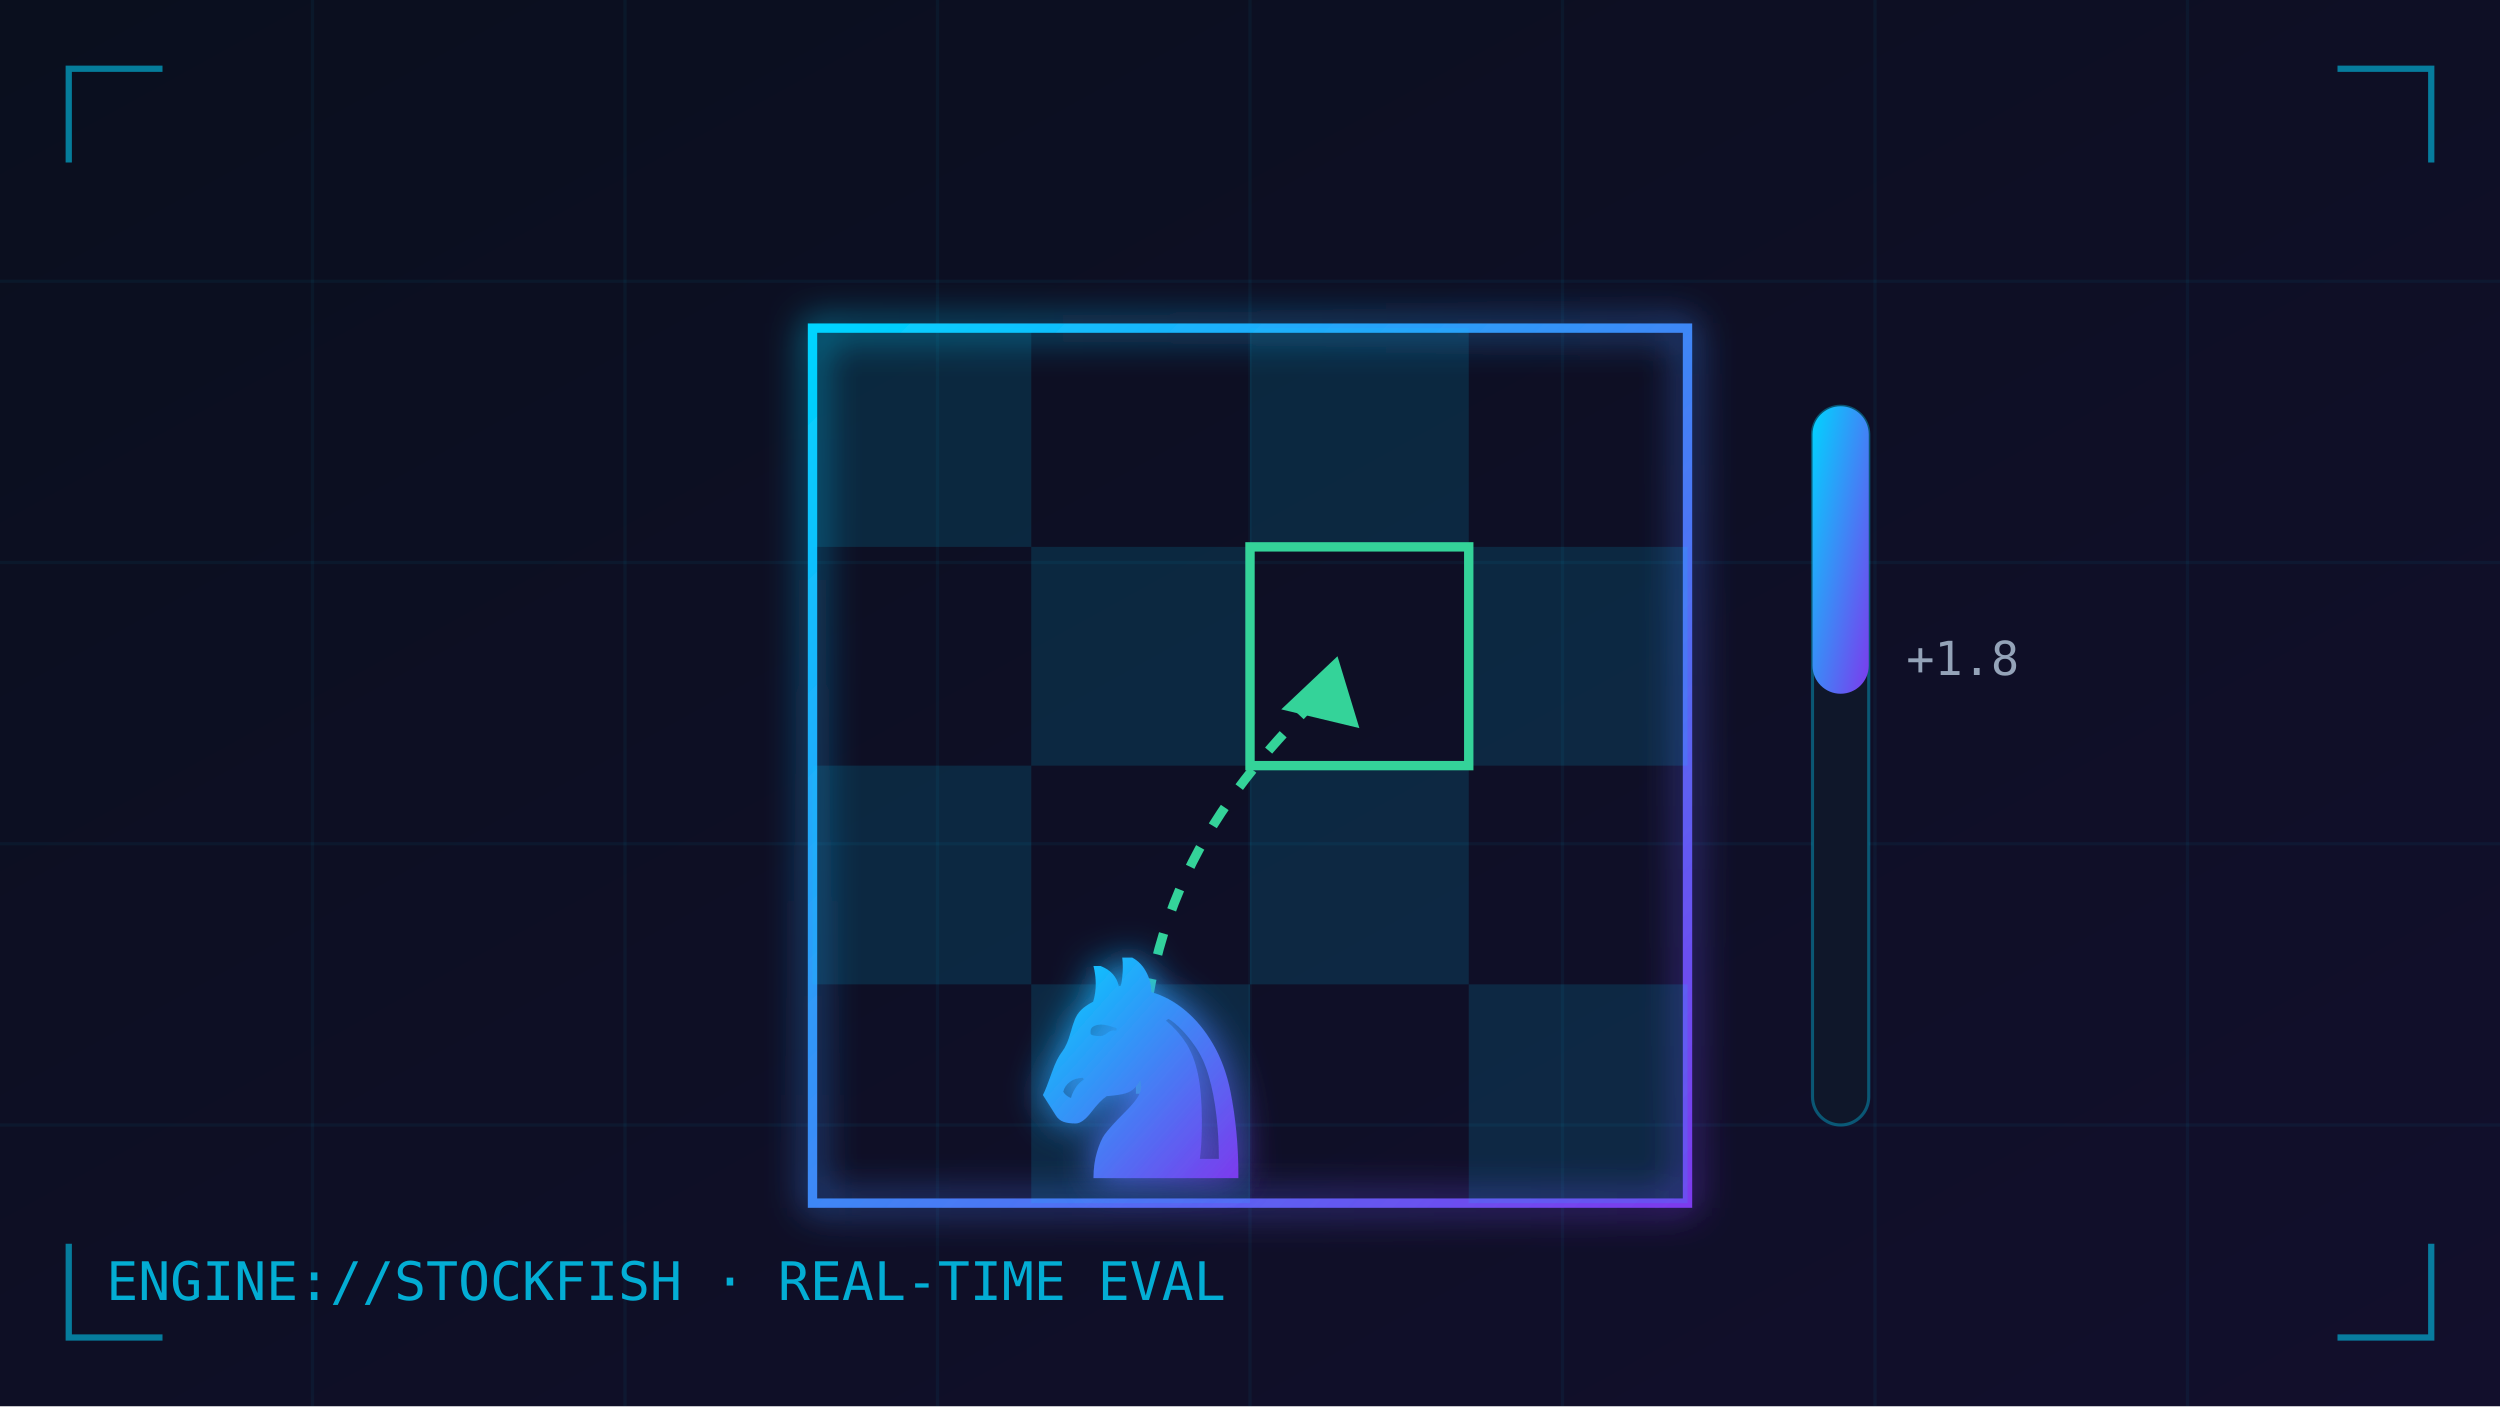
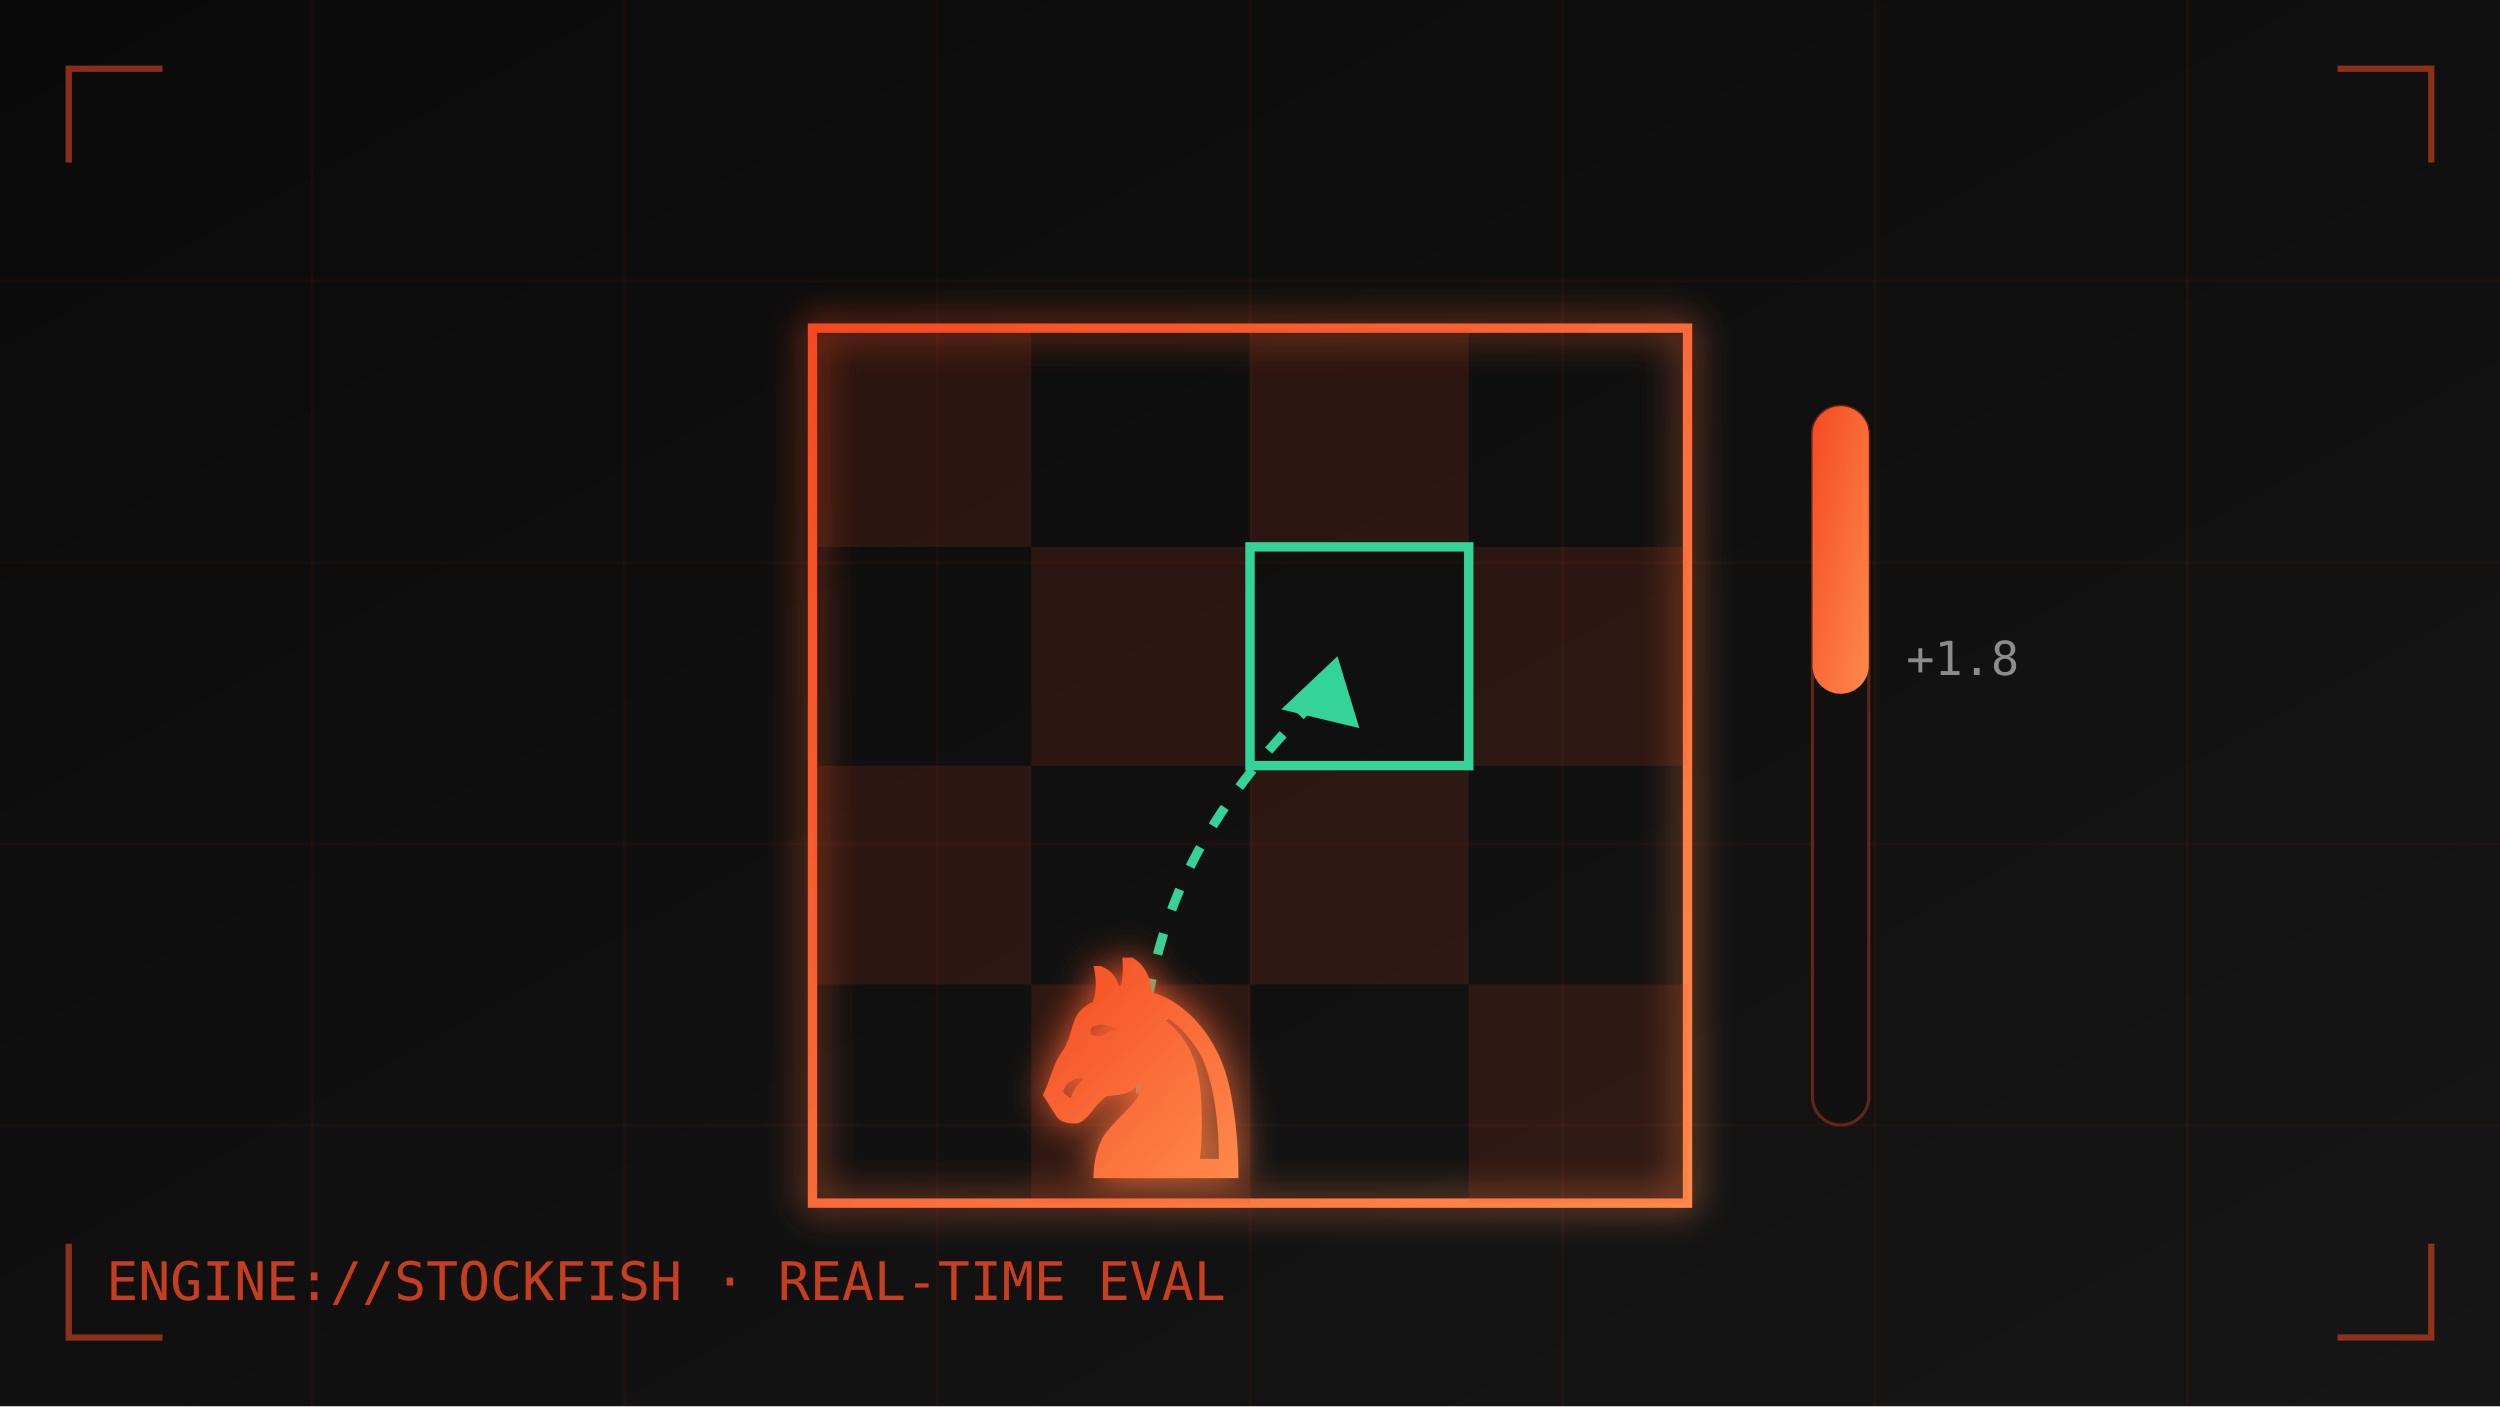
<svg xmlns="http://www.w3.org/2000/svg" viewBox="0 0 800 450" role="img" aria-label="Chess Buddy AI chess cover">
  <defs>
    <linearGradient id="bg" x1="0" y1="0" x2="1" y2="1">
-       <stop offset="0" stop-color="#0a0f1e" />
-       <stop offset="1" stop-color="#120f2c" />
+       <stop offset="0" stop-color="#0A0A0A" />
+       <stop offset="1" stop-color="#161616" />
    </linearGradient>
    <linearGradient id="acc" x1="0" y1="0" x2="1" y2="1">
-       <stop offset="0" stop-color="#00d4ff" />
-       <stop offset="1" stop-color="#7c3aed" />
+       <stop offset="0" stop-color="#F44A22" />
+       <stop offset="1" stop-color="#FF8A4C" />
    </linearGradient>
    <filter id="glow" x="-40%" y="-40%" width="180%" height="180%">
      <feGaussianBlur stdDeviation="6" result="b" />
      <feMerge>
        <feMergeNode in="b" />
        <feMergeNode in="SourceGraphic" />
      </feMerge>
    </filter>
  </defs>
  <rect width="800" height="450" fill="url(#bg)" />
-   <g stroke="#00d4ff" stroke-opacity="0.05">
+   <g stroke="#F44A22" stroke-opacity="0.05">
    <path d="M0 90H800M0 180H800M0 270H800M0 360H800" />
    <path d="M100 0V450M200 0V450M300 0V450M400 0V450M500 0V450M600 0V450M700 0V450" />
  </g>
  <g transform="translate(260 105)">
    <rect x="0" y="0" width="280" height="280" fill="none" stroke="url(#acc)" stroke-width="3" filter="url(#glow)" />
-     <g fill="#00d4ff" fill-opacity="0.13">
+     <g fill="#F44A22" fill-opacity="0.13">
      <rect x="0" y="0" width="70" height="70" />
      <rect x="140" y="0" width="70" height="70" />
      <rect x="70" y="70" width="70" height="70" />
      <rect x="210" y="70" width="70" height="70" />
      <rect x="0" y="140" width="70" height="70" />
      <rect x="140" y="140" width="70" height="70" />
      <rect x="70" y="210" width="70" height="70" />
      <rect x="210" y="210" width="70" height="70" />
    </g>
    <rect x="140" y="70" width="70" height="70" fill="none" stroke="#34d399" stroke-width="3" />
    <path d="M105 245 C105 175 140 140 168 112" fill="none" stroke="#34d399" stroke-width="3" stroke-dasharray="7 8" />
    <path d="M175 128 L168 105 L150 122 Z" fill="#34d399" />
    <text x="105" y="272" font-size="92" text-anchor="middle" fill="url(#acc)" filter="url(#glow)" font-family="'Segoe UI Symbol','Noto Sans Symbols 2',serif">♞</text>
  </g>
  <g transform="translate(580 130)">
-     <rect x="0" y="0" width="18" height="230" rx="9" fill="#0f172a" stroke="#00d4ff" stroke-opacity="0.35" />
+     <rect x="0" y="0" width="18" height="230" rx="9" fill="#111111" stroke="#F44A22" stroke-opacity="0.35" />
    <rect x="0" y="0" width="18" height="92" rx="9" fill="url(#acc)" />
-     <text x="30" y="86" font-family="Consolas,Menlo,monospace" font-size="15" fill="#94a3b8">+1.8</text>
+     <text x="30" y="86" font-family="Consolas,Menlo,monospace" font-size="15" fill="#8C8C8C">+1.8</text>
  </g>
-   <g stroke="#00d4ff" stroke-width="2" stroke-opacity="0.55" fill="none">
+   <g stroke="#F44A22" stroke-width="2" stroke-opacity="0.55" fill="none">
    <path d="M22 52 V22 H52" />
    <path d="M748 22 H778 V52" />
    <path d="M778 398 V428 H748" />
    <path d="M52 428 H22 V398" />
  </g>
-   <text x="34" y="416" font-family="Consolas,Menlo,monospace" font-size="17" fill="#00d4ff" fill-opacity="0.8">ENGINE://STOCKFISH · REAL-TIME EVAL</text>
+   <text x="34" y="416" font-family="Consolas,Menlo,monospace" font-size="17" fill="#F44A22" fill-opacity="0.8">ENGINE://STOCKFISH · REAL-TIME EVAL</text>
</svg>
